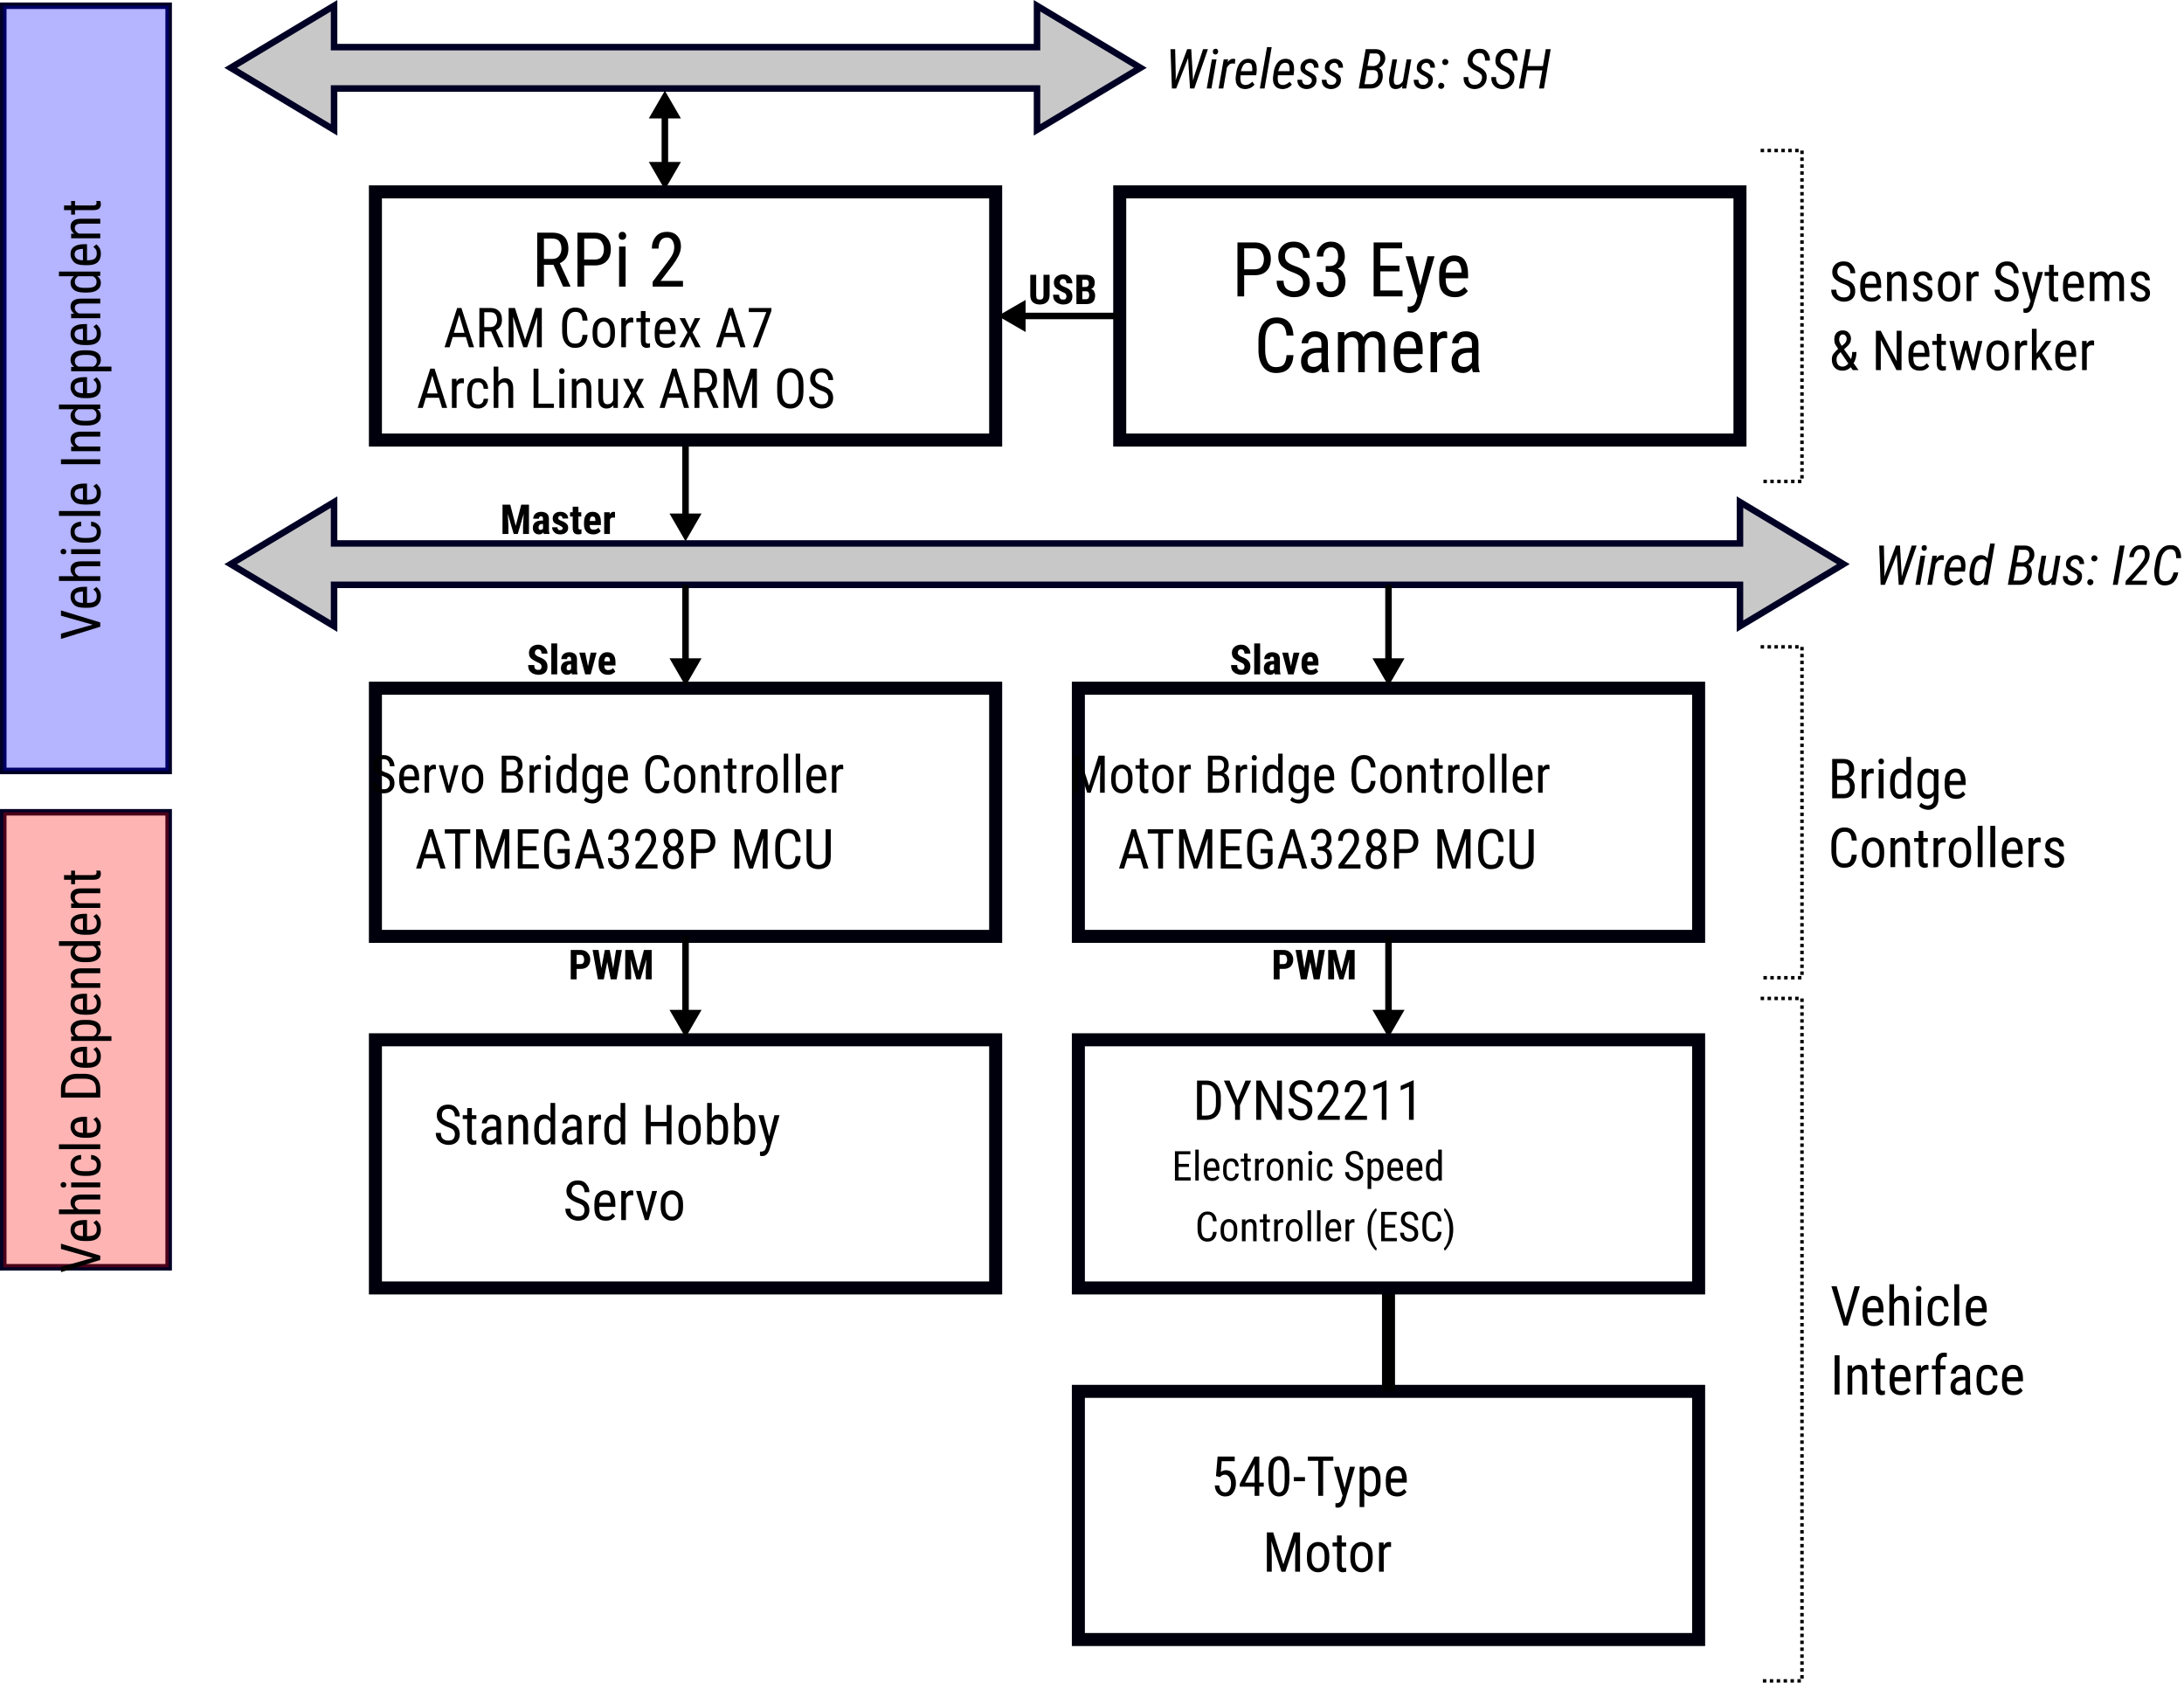
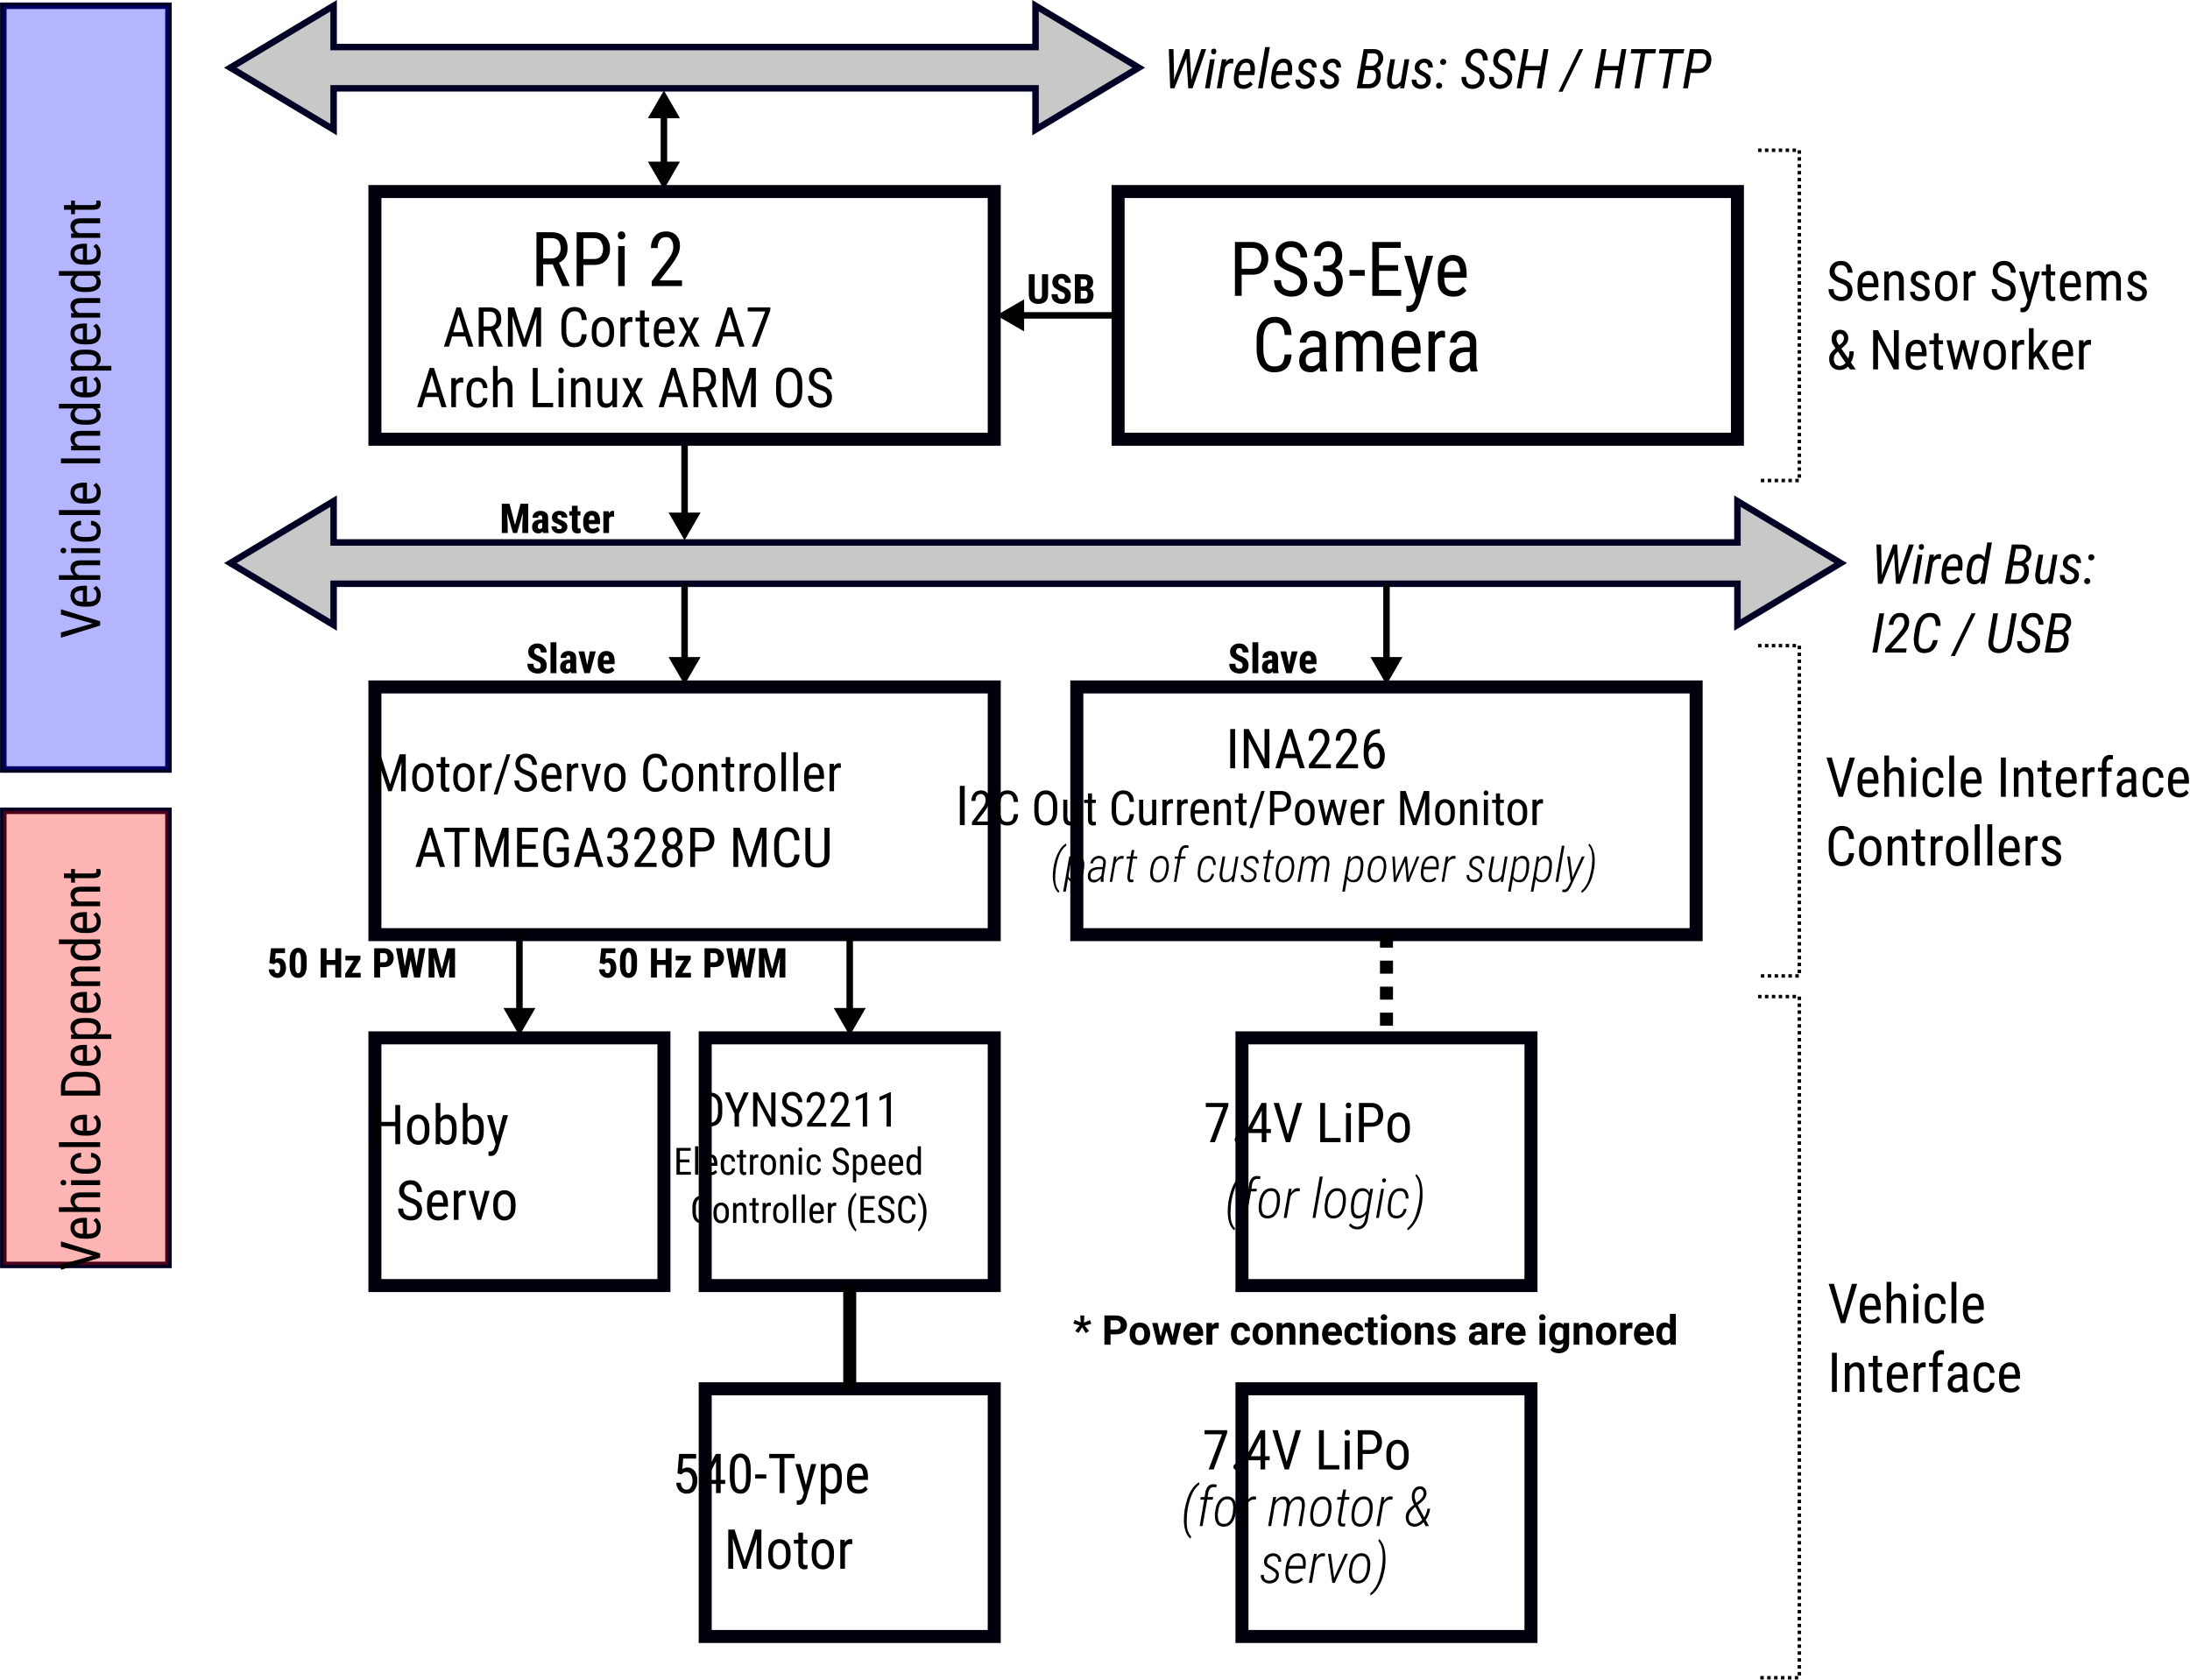
- <svg xmlns="http://www.w3.org/2000/svg" width="6.602in" height="5.085in" viewBox="0 0 167.693 129.162" version="1.1" id="svg7115">
+ <svg xmlns="http://www.w3.org/2000/svg" width="6.63in" height="5.085in" viewBox="0 0 168.397 129.162" version="1.1" id="svg7115">
  <defs id="defs7109">
    <marker style="overflow:visible" id="marker5618-2" refX="0" refY="0" orient="auto">
      <path transform="scale(0.4)" style="fill:#000000;fill-opacity:1;fill-rule:evenodd;stroke:#000000;stroke-width:1pt;stroke-opacity:1" d="M 5.77,0 -2.88,5 V -5 Z" id="path5616-4" />
    </marker>
    <marker style="overflow:visible" id="marker5618-6" refX="0" refY="0" orient="auto">
      <path transform="scale(0.4)" style="fill:#000000;fill-opacity:1;fill-rule:evenodd;stroke:#000000;stroke-width:1pt;stroke-opacity:1" d="M 5.77,0 -2.88,5 V -5 Z" id="path5616-9" />
    </marker>
    <marker style="overflow:visible" id="marker5618-6-9" refX="0" refY="0" orient="auto">
      <path transform="scale(0.4)" style="fill:#000000;fill-opacity:1;fill-rule:evenodd;stroke:#000000;stroke-width:1pt;stroke-opacity:1" d="M 5.77,0 -2.88,5 V -5 Z" id="path5616-9-1" />
    </marker>
    <marker style="overflow:visible" id="marker5618-2-4" refX="0" refY="0" orient="auto">
      <path transform="scale(0.4)" style="fill:#000000;fill-opacity:1;fill-rule:evenodd;stroke:#000000;stroke-width:1pt;stroke-opacity:1" d="M 5.77,0 -2.88,5 V -5 Z" id="path5616-4-9" />
    </marker>
    <marker orient="auto" refY="0" refX="0" id="TriangleInM-0-1" style="overflow:visible">
      <path id="path1089-6-2" d="M 5.77,0 -2.88,5 V -5 Z" style="fill:#000000;fill-opacity:1;fill-rule:evenodd;stroke:#000000;stroke-width:1pt;stroke-opacity:1" transform="scale(-0.4)" />
    </marker>
    <marker orient="auto" refY="0" refX="0" id="TriangleOutM-1-93" style="overflow:visible">
      <path id="path1098-5-9" d="M 5.77,0 -2.88,5 V -5 Z" style="fill:#000000;fill-opacity:1;fill-rule:evenodd;stroke:#000000;stroke-width:1pt;stroke-opacity:1" transform="scale(0.4)" />
    </marker>
    <marker orient="auto" refY="0" refX="0" id="TriangleInM-0-5" style="overflow:visible">
      <path id="path1089-6-63" d="M 5.77,0 -2.88,5 V -5 Z" style="fill:#000000;fill-opacity:1;fill-rule:evenodd;stroke:#000000;stroke-width:1pt;stroke-opacity:1" transform="scale(-0.4)" />
    </marker>
    <marker orient="auto" refY="0" refX="0" id="TriangleOutM-1-9" style="overflow:visible">
      <path id="path1098-5-4" d="M 5.77,0 -2.88,5 V -5 Z" style="fill:#000000;fill-opacity:1;fill-rule:evenodd;stroke:#000000;stroke-width:1pt;stroke-opacity:1" transform="scale(0.4)" />
    </marker>
    <marker orient="auto" refY="0" refX="0" id="TriangleInM-0-7" style="overflow:visible">
      <path id="path1089-6-6" d="M 5.77,0 -2.88,5 V -5 Z" style="fill:#000000;fill-opacity:1;fill-rule:evenodd;stroke:#000000;stroke-width:1pt;stroke-opacity:1" transform="scale(-0.4)" />
    </marker>
    <marker orient="auto" refY="0" refX="0" id="TriangleOutM-1-7" style="overflow:visible">
      <path id="path1098-5-3" d="M 5.77,0 -2.88,5 V -5 Z" style="fill:#000000;fill-opacity:1;fill-rule:evenodd;stroke:#000000;stroke-width:1pt;stroke-opacity:1" transform="scale(0.4)" />
    </marker>
    <marker orient="auto" refY="0" refX="0" id="TriangleInM-0" style="overflow:visible">
      <path id="path1089-6" d="M 5.77,0 -2.88,5 V -5 Z" style="fill:#000000;fill-opacity:1;fill-rule:evenodd;stroke:#000000;stroke-width:1pt;stroke-opacity:1" transform="scale(-0.4)" />
    </marker>
    <marker orient="auto" refY="0" refX="0" id="TriangleOutM-1" style="overflow:visible">
      <path id="path1098-5" d="M 5.77,0 -2.88,5 V -5 Z" style="fill:#000000;fill-opacity:1;fill-rule:evenodd;stroke:#000000;stroke-width:1pt;stroke-opacity:1" transform="scale(0.4)" />
    </marker>
    <marker orient="auto" refY="0" refX="0" id="TriangleInM-0-5-2" style="overflow:visible">
      <path id="path1089-6-63-2" d="M 5.77,0 -2.88,5 V -5 Z" style="fill:#000000;fill-opacity:1;fill-rule:evenodd;stroke:#000000;stroke-width:1pt;stroke-opacity:1" transform="scale(-0.4)" />
    </marker>
    <marker orient="auto" refY="0" refX="0" id="TriangleOutM-1-9-8" style="overflow:visible">
      <path id="path1098-5-4-9" d="M 5.77,0 -2.88,5 V -5 Z" style="fill:#000000;fill-opacity:1;fill-rule:evenodd;stroke:#000000;stroke-width:1pt;stroke-opacity:1" transform="scale(0.4)" />
    </marker>
    <marker orient="auto" refY="0" refX="0" id="TriangleInM-0-1-3" style="overflow:visible">
      <path id="path1089-6-2-6" d="M 5.77,0 -2.88,5 V -5 Z" style="fill:#000000;fill-opacity:1;fill-rule:evenodd;stroke:#000000;stroke-width:1pt;stroke-opacity:1" transform="scale(-0.4)" />
    </marker>
    <marker orient="auto" refY="0" refX="0" id="TriangleOutM-1-93-1" style="overflow:visible">
      <path id="path1098-5-9-2" d="M 5.77,0 -2.88,5 V -5 Z" style="fill:#000000;fill-opacity:1;fill-rule:evenodd;stroke:#000000;stroke-width:1pt;stroke-opacity:1" transform="scale(0.4)" />
    </marker>
    <marker orient="auto" refY="0" refX="0" id="TriangleInM-0-1-31" style="overflow:visible">
      <path id="path1089-6-2-9" d="M 5.77,0 -2.88,5 V -5 Z" style="fill:#000000;fill-opacity:1;fill-rule:evenodd;stroke:#000000;stroke-width:1pt;stroke-opacity:1" transform="scale(-0.4)" />
    </marker>
    <marker orient="auto" refY="0" refX="0" id="TriangleOutM-1-93-4" style="overflow:visible">
      <path id="path1098-5-9-7" d="M 5.77,0 -2.88,5 V -5 Z" style="fill:#000000;fill-opacity:1;fill-rule:evenodd;stroke:#000000;stroke-width:1pt;stroke-opacity:1" transform="scale(0.4)" />
    </marker>
    <marker orient="auto" refY="0" refX="0" id="TriangleInM-0-1-31-4" style="overflow:visible">
      <path id="path1089-6-2-9-5" d="M 5.77,0 -2.88,5 V -5 Z" style="fill:#000000;fill-opacity:1;fill-rule:evenodd;stroke:#000000;stroke-width:1pt;stroke-opacity:1" transform="scale(-0.4)" />
    </marker>
    <marker orient="auto" refY="0" refX="0" id="TriangleOutM-1-93-4-0" style="overflow:visible">
      <path id="path1098-5-9-7-3" d="M 5.77,0 -2.88,5 V -5 Z" style="fill:#000000;fill-opacity:1;fill-rule:evenodd;stroke:#000000;stroke-width:1pt;stroke-opacity:1" transform="scale(0.4)" />
    </marker>
    <marker orient="auto" refY="0" refX="0" id="TriangleInM-0-1-31-6" style="overflow:visible">
      <path id="path1089-6-2-9-1" d="M 5.77,0 -2.88,5 V -5 Z" style="fill:#000000;fill-opacity:1;fill-rule:evenodd;stroke:#000000;stroke-width:1pt;stroke-opacity:1" transform="scale(-0.4)" />
    </marker>
    <marker orient="auto" refY="0" refX="0" id="TriangleOutM-1-93-4-5" style="overflow:visible">
      <path id="path1098-5-9-7-5" d="M 5.77,0 -2.88,5 V -5 Z" style="fill:#000000;fill-opacity:1;fill-rule:evenodd;stroke:#000000;stroke-width:1pt;stroke-opacity:1" transform="scale(0.4)" />
    </marker>
    <marker orient="auto" refY="0" refX="0" id="TriangleInM-0-74" style="overflow:visible">
      <path id="path1089-6-5" d="M 5.77,0 -2.88,5 V -5 Z" style="fill:#000000;fill-opacity:1;fill-rule:evenodd;stroke:#000000;stroke-width:1pt;stroke-opacity:1" transform="scale(-0.4)" />
    </marker>
    <marker orient="auto" refY="0" refX="0" id="TriangleInM-0-54" style="overflow:visible">
      <path id="path1089-6-7" d="M 5.77,0 -2.88,5 V -5 Z" style="fill:#000000;fill-opacity:1;fill-rule:evenodd;stroke:#000000;stroke-width:1pt;stroke-opacity:1" transform="scale(-0.4)" />
    </marker>
    <marker orient="auto" refY="0" refX="0" id="TriangleInM-0-1-31-6-4" style="overflow:visible">
      <path id="path1089-6-2-9-1-3" d="M 5.77,0 -2.88,5 V -5 Z" style="fill:#000000;fill-opacity:1;fill-rule:evenodd;stroke:#000000;stroke-width:1pt;stroke-opacity:1" transform="scale(-0.4)" />
    </marker>
  </defs>
  <g id="layer1" transform="translate(-21.975,606.7291)">
    <path style="fill:#c8c8c8;fill-opacity:1;stroke:#000025;stroke-width:0.5;stroke-linecap:butt;stroke-linejoin:miter;stroke-miterlimit:4;stroke-dasharray:none;stroke-opacity:1" d="m 47.625,-565.013 h 107.95 v -3.175 l 7.938,4.763 -7.938,4.763 v -3.175 H 101.6 47.625 v 3.175 l -7.938,-4.763 7.938,-4.763 z" id="path928" />
    <text xml:space="preserve" style="font-style:italic;font-variant:normal;font-weight:normal;font-stretch:normal;font-size:4.233px;line-height:1.25;font-family:'Roboto Condensed';-inkscape-font-specification:'Roboto Condensed,  Italic';letter-spacing:0px;word-spacing:0px;fill:#000000;fill-opacity:1;stroke:none;stroke-width:0.265" x="165.843" y="-561.838" id="text932">
-       <tspan x="165.843" y="-561.838" style="font-style:italic;font-variant:normal;font-weight:normal;font-stretch:normal;font-family:'Roboto Condensed';-inkscape-font-specification:'Roboto Condensed,  Italic';stroke-width:0.265" id="tspan934">Wired Bus: I2C</tspan>
+       <tspan x="165.843" y="-561.838" style="font-style:italic;font-variant:normal;font-weight:normal;font-stretch:normal;font-family:'Roboto Condensed';-inkscape-font-specification:'Roboto Condensed,  Italic';stroke-width:0.265" id="tspan934">Wired Bus: </tspan>
+       <tspan x="165.843" y="-556.546" style="font-style:italic;font-variant:normal;font-weight:normal;font-stretch:normal;font-family:'Roboto Condensed';-inkscape-font-specification:'Roboto Condensed,  Italic';stroke-width:0.265" id="tspan15648">I2C / USB</tspan>
    </text>
    <path style="fill:#c8c8c8;fill-opacity:1;stroke:#000025;stroke-width:0.5;stroke-linecap:butt;stroke-linejoin:miter;stroke-miterlimit:4;stroke-dasharray:none;stroke-opacity:1" d="M 47.625,-603.112 H 101.6 v -3.175 l 7.938,4.763 -7.938,4.763 v -3.175 H 47.625 v 3.175 l -7.938,-4.763 7.938,-4.763 z" id="path928-1" />
    <path style="fill:none;stroke:#000000;stroke-width:0.5;stroke-linecap:butt;stroke-linejoin:miter;stroke-miterlimit:4;stroke-dasharray:none;stroke-opacity:1;marker-start:url(#TriangleInM-0)" d="m 74.612,-566.6 v -6.35" id="path951-9" />
    <path style="fill:none;stroke:#000000;stroke-width:0.5;stroke-linecap:butt;stroke-linejoin:miter;stroke-miterlimit:4;stroke-dasharray:none;stroke-opacity:1;marker-start:url(#TriangleInM-0-7);marker-end:url(#TriangleOutM-1-7)" d="m 73.025,-593.587 v -4.762" id="path951-9-6" />
    <text xml:space="preserve" style="font-style:italic;font-variant:normal;font-weight:normal;font-stretch:normal;font-size:4.233px;line-height:1.25;font-family:'Roboto Condensed';-inkscape-font-specification:'Roboto Condensed,  Italic';letter-spacing:0px;word-spacing:0px;fill:#000000;fill-opacity:1;stroke:none;stroke-width:0.265" x="111.424" y="-599.938" id="text932-8">
-       <tspan x="111.424" y="-599.938" style="font-style:italic;font-variant:normal;font-weight:normal;font-stretch:normal;font-family:'Roboto Condensed';-inkscape-font-specification:'Roboto Condensed,  Italic';stroke-width:0.265" id="tspan934-5">Wireless Bus: SSH</tspan>
+       <tspan x="111.424" y="-599.938" style="font-style:italic;font-variant:normal;font-weight:normal;font-stretch:normal;font-family:'Roboto Condensed';-inkscape-font-specification:'Roboto Condensed,  Italic';stroke-width:0.265" id="tspan934-5">Wireless Bus: SSH / HTTP</tspan>
    </text>
    <rect style="opacity:1;fill:#0000ff;fill-opacity:0.294;stroke:#000025;stroke-width:0.5;stroke-linecap:butt;stroke-linejoin:miter;stroke-miterlimit:4;stroke-dasharray:none;stroke-dashoffset:0;stroke-opacity:1;paint-order:stroke fill markers" id="rect1367" width="12.7" height="58.737" x="22.225" y="-606.288" />
    <rect style="opacity:1;fill:#ff0000;fill-opacity:0.294;stroke:#000025;stroke-width:0.5;stroke-linecap:butt;stroke-linejoin:miter;stroke-miterlimit:4;stroke-dasharray:none;stroke-dashoffset:0;stroke-opacity:1;paint-order:stroke fill markers" id="rect1367-0" width="12.7" height="34.925" x="22.225" y="-544.375" />
    <text xml:space="preserve" style="font-style:normal;font-variant:normal;font-weight:normal;font-stretch:normal;font-size:4.233px;line-height:1.25;font-family:'Roboto Condensed';-inkscape-font-specification:'Roboto Condensed, ';text-align:center;letter-spacing:0px;word-spacing:0px;text-anchor:middle;fill:#000000;fill-opacity:1;stroke:none;stroke-width:0.265" x="576.955" y="29.675" id="text1388" transform="rotate(-90)">
      <tspan x="576.955" y="29.675" style="font-style:normal;font-variant:normal;font-weight:normal;font-stretch:normal;font-family:'Roboto Condensed';-inkscape-font-specification:'Roboto Condensed, ';text-align:center;text-anchor:middle;stroke-width:0.265" id="tspan1390">Vehicle Independent</tspan>
    </text>
    <text xml:space="preserve" style="font-style:normal;font-variant:normal;font-weight:normal;font-stretch:normal;font-size:4.233px;line-height:1.25;font-family:'Roboto Condensed';-inkscape-font-specification:'Roboto Condensed, ';text-align:center;letter-spacing:0px;word-spacing:0px;text-anchor:middle;fill:#000000;fill-opacity:1;stroke:none;stroke-width:0.265" x="526.949" y="29.675" id="text1388-9" transform="rotate(-90)">
      <tspan x="526.949" y="29.675" style="font-style:normal;font-variant:normal;font-weight:normal;font-stretch:normal;font-size:4.233px;font-family:'Roboto Condensed';-inkscape-font-specification:'Roboto Condensed, ';text-align:center;text-anchor:middle;stroke-width:0.265" id="tspan1390-6">Vehicle Dependent</tspan>
    </text>
    <g transform="translate(41.275,-57.14998)" id="g839-6-4-3">
      <rect y="-534.85" x="9.525" height="19.05" width="47.625" id="rect1415-6-8-6" style="opacity:1;fill:none;fill-opacity:1;stroke:#00000c;stroke-width:1;stroke-linecap:butt;stroke-linejoin:miter;stroke-miterlimit:4;stroke-dasharray:none;stroke-dashoffset:0;stroke-opacity:1;paint-order:stroke fill markers" />
      <text id="text1434-4-7-7" y="-527.575" x="33.439" style="font-style:normal;font-variant:normal;font-weight:normal;font-stretch:normal;font-size:5.821px;line-height:0.8;font-family:'Roboto Condensed';-inkscape-font-specification:'Roboto Condensed, ';text-align:center;letter-spacing:0px;word-spacing:0px;text-anchor:middle;fill:#000000;fill-opacity:1;stroke:none;stroke-width:0.265" xml:space="preserve">
        <tspan style="font-style:normal;font-variant:normal;font-weight:normal;font-stretch:normal;font-size:5.821px;line-height:0.8;font-family:'Roboto Condensed';-inkscape-font-specification:'Roboto Condensed, ';text-align:center;text-anchor:middle;stroke-width:0.265" y="-527.575" x="33.439" id="tspan1432-9-1-5">RPi 2</tspan>
        <tspan style="font-style:normal;font-variant:normal;font-weight:normal;font-stretch:normal;font-size:4.233px;line-height:0.8;font-family:'Roboto Condensed';-inkscape-font-specification:'Roboto Condensed, ';text-align:center;text-anchor:middle;stroke-width:0.265" y="-522.919" x="33.439" id="tspan2744">ARM Cortex A7</tspan>
        <tspan id="tspan1436-5-7-3" style="font-style:normal;font-variant:normal;font-weight:normal;font-stretch:normal;font-size:4.233px;line-height:0.8;font-family:'Roboto Condensed';-inkscape-font-specification:'Roboto Condensed, ';text-align:center;text-anchor:middle;stroke-width:0.265" y="-518.262" x="33.439">Arch Linux ARM OS</tspan>
      </text>
    </g>
    <g transform="translate(88.9,-57.14997)" id="g839-6-4-2-5">
      <rect y="-534.85" x="19.05" height="19.05" width="47.625" id="rect1415-6-8-7-6" style="opacity:1;fill:none;fill-opacity:1;stroke:#00000c;stroke-width:1;stroke-linecap:butt;stroke-linejoin:miter;stroke-miterlimit:4;stroke-dasharray:none;stroke-dashoffset:0;stroke-opacity:1;paint-order:stroke fill markers" />
      <text id="text1434-4-7-2-2" y="-526.827" x="42.845" style="font-style:normal;font-variant:normal;font-weight:normal;font-stretch:normal;font-size:5.821px;line-height:1;font-family:'Roboto Condensed';-inkscape-font-specification:'Roboto Condensed, ';text-align:center;letter-spacing:0px;word-spacing:0px;text-anchor:middle;fill:#000000;fill-opacity:1;stroke:none;stroke-width:0.265" xml:space="preserve">
-         <tspan id="tspan1436-5-7-6-2" style="font-style:normal;font-variant:normal;font-weight:normal;font-stretch:normal;font-size:5.821px;line-height:1;font-family:'Roboto Condensed';-inkscape-font-specification:'Roboto Condensed, ';text-align:center;text-anchor:middle;stroke-width:0.265" y="-526.827" x="43.512">PS3 Eye </tspan>
+         <tspan id="tspan1436-5-7-6-2" style="font-style:normal;font-variant:normal;font-weight:normal;font-stretch:normal;font-size:5.821px;line-height:1;font-family:'Roboto Condensed';-inkscape-font-specification:'Roboto Condensed, ';text-align:center;text-anchor:middle;stroke-width:0.265" y="-526.827" x="43.512">PS3-Eye </tspan>
        <tspan style="font-style:normal;font-variant:normal;font-weight:normal;font-stretch:normal;font-size:5.821px;line-height:1;font-family:'Roboto Condensed';-inkscape-font-specification:'Roboto Condensed, ';text-align:center;text-anchor:middle;stroke-width:0.265" y="-521.006" x="42.845" id="tspan2785">Camera</tspan>
      </text>
    </g>
-     <g transform="translate(31.75001,-19.04998)" id="g839-6-4-2-5-7">
-       <rect y="-534.85" x="19.05" height="19.05" width="47.625" id="rect1415-6-8-7-6-0" style="opacity:1;fill:none;fill-opacity:1;stroke:#00000c;stroke-width:1;stroke-linecap:butt;stroke-linejoin:miter;stroke-miterlimit:4;stroke-dasharray:none;stroke-dashoffset:0;stroke-opacity:1;paint-order:stroke fill markers" />
-       <text id="text1434-4-7-2-2-9" y="-526.827" x="42.845" style="font-style:normal;font-variant:normal;font-weight:normal;font-stretch:normal;font-size:5.821px;line-height:1;font-family:'Roboto Condensed';-inkscape-font-specification:'Roboto Condensed, ';text-align:center;letter-spacing:0px;word-spacing:0px;text-anchor:middle;fill:#000000;fill-opacity:1;stroke:none;stroke-width:0.265" xml:space="preserve">
-         <tspan style="font-style:normal;font-variant:normal;font-weight:normal;font-stretch:normal;font-size:4.006px;line-height:1;font-family:'Roboto Condensed';-inkscape-font-specification:'Roboto Condensed, ';text-align:center;text-anchor:middle;stroke-width:0.265" y="-526.827" x="42.845" id="tspan2816">Servo Bridge Controller</tspan>
-         <tspan style="font-style:normal;font-variant:normal;font-weight:normal;font-stretch:normal;font-size:4.233px;line-height:1;font-family:'Roboto Condensed';-inkscape-font-specification:'Roboto Condensed, ';text-align:center;text-anchor:middle;stroke-width:0.265" y="-521.006" x="42.845" id="tspan18196">ATMEGA328P MCU</tspan>
-       </text>
-     </g>
-     <g transform="translate(85.725,-19.04998)" id="g839-6-4-2-5-7-0">
+     <g transform="translate(31.75001,-19.04998)" id="g839-6-4-2-5-7-0">
      <rect y="-534.85" x="19.05" height="19.05" width="47.625" id="rect1415-6-8-7-6-0-6" style="opacity:1;fill:none;fill-opacity:1;stroke:#00000c;stroke-width:1;stroke-linecap:butt;stroke-linejoin:miter;stroke-miterlimit:4;stroke-dasharray:none;stroke-dashoffset:0;stroke-opacity:1;paint-order:stroke fill markers" />
      <text id="text1434-4-7-2-2-9-2" y="-526.827" x="42.845" style="font-style:normal;font-variant:normal;font-weight:normal;font-stretch:normal;font-size:5.821px;line-height:1;font-family:'Roboto Condensed';-inkscape-font-specification:'Roboto Condensed, ';text-align:center;letter-spacing:0px;word-spacing:0px;text-anchor:middle;fill:#000000;fill-opacity:1;stroke:none;stroke-width:0.265" xml:space="preserve">
-         <tspan style="font-style:normal;font-variant:normal;font-weight:normal;font-stretch:normal;font-size:4.006px;line-height:1;font-family:'Roboto Condensed';-inkscape-font-specification:'Roboto Condensed, ';text-align:center;text-anchor:middle;stroke-width:0.265" y="-526.827" x="42.845" id="tspan2816-1">Motor Bridge Controller</tspan>
+         <tspan style="font-style:normal;font-variant:normal;font-weight:normal;font-stretch:normal;font-size:4.006px;line-height:1;font-family:'Roboto Condensed';-inkscape-font-specification:'Roboto Condensed, ';text-align:center;text-anchor:middle;stroke-width:0.265" y="-526.827" x="42.845" id="tspan2816-1">Motor/Servo Controller</tspan>
        <tspan style="font-style:normal;font-variant:normal;font-weight:normal;font-stretch:normal;font-size:4.233px;line-height:1;font-family:'Roboto Condensed';-inkscape-font-specification:'Roboto Condensed, ';text-align:center;text-anchor:middle;stroke-width:0.265" y="-521.006" x="42.845" id="tspan18200">ATMEGA328P MCU</tspan>
      </text>
    </g>
    <g transform="translate(31.75001,7.937517)" id="g839-6-4-2-5-7-8">
-       <rect y="-534.85" x="19.05" height="19.05" width="47.625" id="rect1415-6-8-7-6-0-7" style="opacity:1;fill:none;fill-opacity:1;stroke:#00000c;stroke-width:1;stroke-linecap:butt;stroke-linejoin:miter;stroke-miterlimit:4;stroke-dasharray:none;stroke-dashoffset:0;stroke-opacity:1;paint-order:stroke fill markers" />
-       <text id="text1434-4-7-2-2-9-9" y="-526.827" x="42.845" style="font-style:normal;font-variant:normal;font-weight:normal;font-stretch:normal;font-size:5.821px;line-height:1;font-family:'Roboto Condensed';-inkscape-font-specification:'Roboto Condensed, ';text-align:center;letter-spacing:0px;word-spacing:0px;text-anchor:middle;fill:#000000;fill-opacity:1;stroke:none;stroke-width:0.265" xml:space="preserve">
-         <tspan style="font-style:normal;font-variant:normal;font-weight:normal;font-stretch:normal;font-size:4.233px;line-height:1;font-family:'Roboto Condensed';-inkscape-font-specification:'Roboto Condensed, ';text-align:center;text-anchor:middle;stroke-width:0.265" y="-526.827" x="42.845" id="tspan2816-0">Standard Hobby</tspan>
-         <tspan style="font-style:normal;font-variant:normal;font-weight:normal;font-stretch:normal;font-size:4.233px;line-height:1;font-family:'Roboto Condensed';-inkscape-font-specification:'Roboto Condensed, ';text-align:center;text-anchor:middle;stroke-width:0.265" y="-521.006" x="42.845" id="tspan2874">Servo</tspan>
-       </text>
-     </g>
-     <g transform="translate(85.725,34.92502)" id="g839-6-4-2-5-7-8-2">
-       <rect y="-534.85" x="19.05" height="19.05" width="47.625" id="rect1415-6-8-7-6-0-7-3" style="opacity:1;fill:none;fill-opacity:1;stroke:#00000c;stroke-width:1;stroke-linecap:butt;stroke-linejoin:miter;stroke-miterlimit:4;stroke-dasharray:none;stroke-dashoffset:0;stroke-opacity:1;paint-order:stroke fill markers" />
+       <rect y="-534.85" x="19.05" height="19.05" width="22.225" id="rect1415-6-8-7-6-0-7" style="opacity:1;fill:none;fill-opacity:1;stroke:#00000c;stroke-width:1;stroke-linecap:butt;stroke-linejoin:miter;stroke-miterlimit:4;stroke-dasharray:none;stroke-dashoffset:0;stroke-opacity:1;paint-order:stroke fill markers" />
+       <text id="text1434-4-7-2-2-9-9" y="-526.669" x="30.042" style="font-style:normal;font-variant:normal;font-weight:normal;font-stretch:normal;font-size:5.821px;line-height:1;font-family:'Roboto Condensed';-inkscape-font-specification:'Roboto Condensed, ';text-align:center;letter-spacing:0px;word-spacing:0px;text-anchor:middle;fill:#000000;fill-opacity:1;stroke:none;stroke-width:0.265" xml:space="preserve">
+         <tspan style="font-style:normal;font-variant:normal;font-weight:normal;font-stretch:normal;font-size:4.233px;line-height:1;font-family:'Roboto Condensed';-inkscape-font-specification:'Roboto Condensed, ';text-align:center;text-anchor:middle;stroke-width:0.265" y="-526.669" x="30.042" id="tspan2816-0">Hobby</tspan>
+         <tspan style="font-style:normal;font-variant:normal;font-weight:normal;font-stretch:normal;font-size:4.233px;line-height:1;font-family:'Roboto Condensed';-inkscape-font-specification:'Roboto Condensed, ';text-align:center;text-anchor:middle;stroke-width:0.265" y="-520.848" x="30.042" id="tspan2874">Servo</tspan>
+       </text>
+     </g>
+     <g transform="translate(44.45,34.92509)" id="g839-6-4-2-5-7-8-2">
+       <rect y="-534.85" x="31.75" height="19.05" width="22.225" id="rect1415-6-8-7-6-0-7-3" style="opacity:1;fill:none;fill-opacity:1;stroke:#00000c;stroke-width:1;stroke-linecap:butt;stroke-linejoin:miter;stroke-miterlimit:4;stroke-dasharray:none;stroke-dashoffset:0;stroke-opacity:1;paint-order:stroke fill markers" />
      <text id="text1434-4-7-2-2-9-9-7" y="-526.827" x="42.845" style="font-style:normal;font-variant:normal;font-weight:normal;font-stretch:normal;font-size:5.821px;line-height:1;font-family:'Roboto Condensed';-inkscape-font-specification:'Roboto Condensed, ';text-align:center;letter-spacing:0px;word-spacing:0px;text-anchor:middle;fill:#000000;fill-opacity:1;stroke:none;stroke-width:0.265" xml:space="preserve">
        <tspan style="font-style:normal;font-variant:normal;font-weight:normal;font-stretch:normal;font-size:4.233px;line-height:1;font-family:'Roboto Condensed';-inkscape-font-specification:'Roboto Condensed, ';text-align:center;text-anchor:middle;stroke-width:0.265" y="-526.827" x="42.845" id="tspan2874-9">540-Type</tspan>
        <tspan style="font-style:normal;font-variant:normal;font-weight:normal;font-stretch:normal;font-size:4.233px;line-height:1;font-family:'Roboto Condensed';-inkscape-font-specification:'Roboto Condensed, ';text-align:center;text-anchor:middle;stroke-width:0.265" y="-521.006" x="42.845" id="tspan2905">Motor</tspan>
      </text>
    </g>
    <path style="fill:none;stroke:#000000;stroke-width:0.5;stroke-linecap:butt;stroke-linejoin:miter;stroke-miterlimit:4;stroke-dasharray:none;stroke-opacity:1;marker-end:url(#TriangleOutM-1-9-8)" d="m 107.95,-582.475 h -7.937" id="path951-9-8-7" />
-     <path style="fill:none;stroke:#000000;stroke-width:0.5;stroke-linecap:butt;stroke-linejoin:miter;stroke-miterlimit:4;stroke-dasharray:none;stroke-opacity:1;marker-start:url(#TriangleInM-0-1-31-6)" d="m 128.588,-528.5 v -6.35" id="path951-9-0-8-4" />
-     <path style="fill:none;stroke:#000000;stroke-width:1;stroke-linecap:butt;stroke-linejoin:miter;stroke-miterlimit:4;stroke-dasharray:none;stroke-opacity:1" d="m 128.588,-507.863 v 7.938" id="path926-7" />
-     <g transform="translate(85.725,7.937529)" id="g839-6-4-2-5-7-8-2-6">
-       <rect y="-534.85" x="19.05" height="19.05" width="47.625" id="rect1415-6-8-7-6-0-7-3-5" style="opacity:1;fill:none;fill-opacity:1;stroke:#00000c;stroke-width:1;stroke-linecap:butt;stroke-linejoin:miter;stroke-miterlimit:4;stroke-dasharray:none;stroke-dashoffset:0;stroke-opacity:1;paint-order:stroke fill markers" />
-       <text id="text1434-4-7-2-2-9-9-7-6" y="-528.7" x="42.707" style="font-style:normal;font-variant:normal;font-weight:normal;font-stretch:normal;font-size:5.821px;line-height:0.8;font-family:'Roboto Condensed';-inkscape-font-specification:'Roboto Condensed, ';text-align:center;letter-spacing:0px;word-spacing:0px;text-anchor:middle;fill:#000000;fill-opacity:1;stroke:none;stroke-width:0.265" xml:space="preserve">
-         <tspan style="font-style:normal;font-variant:normal;font-weight:normal;font-stretch:normal;font-size:4.233px;line-height:0.8;font-family:'Roboto Condensed';-inkscape-font-specification:'Roboto Condensed, ';text-align:center;text-anchor:middle;stroke-width:0.265" y="-528.7" x="42.707" id="tspan2905-3">DYNS2211</tspan>
-         <tspan style="font-style:normal;font-variant:normal;font-weight:normal;font-stretch:normal;font-size:3.175px;line-height:0.8;font-family:'Roboto Condensed';-inkscape-font-specification:'Roboto Condensed, ';text-align:center;text-anchor:middle;stroke-width:0.265" y="-524.043" x="43.07" id="tspan5118">Electronic Speed </tspan>
-         <tspan style="font-style:normal;font-variant:normal;font-weight:normal;font-stretch:normal;font-size:3.175px;line-height:0.8;font-family:'Roboto Condensed';-inkscape-font-specification:'Roboto Condensed, ';text-align:center;text-anchor:middle;stroke-width:0.265" y="-519.387" x="42.707" id="tspan5120">Controller (ESC)</tspan>
-       </text>
-     </g>
+     <path style="fill:none;stroke:#000000;stroke-width:0.5;stroke-linecap:butt;stroke-linejoin:miter;stroke-miterlimit:4;stroke-dasharray:none;stroke-opacity:1;marker-start:url(#TriangleInM-0-1-31-6)" d="m 87.312,-528.5 v -6.35" id="path951-9-0-8-4" />
    <text xml:space="preserve" style="font-style:normal;font-variant:normal;font-weight:bold;font-stretch:normal;font-size:3.175px;line-height:1.25;font-family:'Roboto Condensed';-inkscape-font-specification:'Roboto Condensed,  Bold';text-align:end;letter-spacing:0px;word-spacing:0px;text-anchor:end;fill:#000000;fill-opacity:1;stroke:none;stroke-width:0.265" x="72.919" y="-565.74" id="text5143">
      <tspan id="tspan5141" x="72.919" y="-565.74" style="font-style:normal;font-variant:normal;font-weight:bold;font-stretch:normal;font-size:3.175px;font-family:'Roboto Condensed';-inkscape-font-specification:'Roboto Condensed,  Bold';text-align:end;text-anchor:end;stroke-width:0.265">Master</tspan>
    </text>
    <path style="fill:none;stroke:#000000;stroke-width:0.5;stroke-linecap:butt;stroke-linejoin:miter;stroke-miterlimit:4;stroke-dasharray:none;stroke-opacity:1;marker-start:url(#TriangleInM-0-74)" d="m 74.612,-555.488 v -6.35" id="path951-9-2" />
    <path style="fill:none;stroke:#000000;stroke-width:0.5;stroke-linecap:butt;stroke-linejoin:miter;stroke-miterlimit:4;stroke-dasharray:none;stroke-opacity:1;marker-start:url(#TriangleInM-0-54)" d="m 128.588,-555.488 v -6.35" id="path951-9-4" />
    <text xml:space="preserve" style="font-style:normal;font-variant:normal;font-weight:bold;font-stretch:normal;font-size:3.175px;line-height:1.25;font-family:'Roboto Condensed';-inkscape-font-specification:'Roboto Condensed,  Bold';text-align:end;letter-spacing:0px;word-spacing:0px;text-anchor:end;fill:#000000;fill-opacity:1;stroke:none;stroke-width:0.265" x="72.989" y="-554.96" id="text5143-4">
      <tspan id="tspan5141-3" x="72.989" y="-554.96" style="font-style:normal;font-variant:normal;font-weight:bold;font-stretch:normal;font-size:3.175px;font-family:'Roboto Condensed';-inkscape-font-specification:'Roboto Condensed,  Bold';text-align:end;text-anchor:end;stroke-width:0.265">Slave</tspan>
    </text>
    <text xml:space="preserve" style="font-style:normal;font-variant:normal;font-weight:bold;font-stretch:normal;font-size:3.175px;line-height:1.25;font-family:'Roboto Condensed';-inkscape-font-specification:'Roboto Condensed,  Bold';text-align:end;letter-spacing:0px;word-spacing:0px;text-anchor:end;fill:#000000;fill-opacity:1;stroke:none;stroke-width:0.265" x="126.964" y="-554.96" id="text5143-4-8">
      <tspan id="tspan5141-3-6" x="126.964" y="-554.96" style="font-style:normal;font-variant:normal;font-weight:bold;font-stretch:normal;font-size:3.175px;font-family:'Roboto Condensed';-inkscape-font-specification:'Roboto Condensed,  Bold';text-align:end;text-anchor:end;stroke-width:0.265">Slave</tspan>
    </text>
    <text xml:space="preserve" style="font-style:normal;font-variant:normal;font-weight:bold;font-stretch:normal;font-size:3.175px;line-height:1.25;font-family:'Roboto Condensed';-inkscape-font-specification:'Roboto Condensed,  Bold';letter-spacing:0px;word-spacing:0px;fill:#000000;fill-opacity:1;stroke:none;stroke-width:0.265" x="100.909" y="-583.385" id="text5143-8">
      <tspan id="tspan5141-8" x="100.909" y="-583.385" style="font-style:normal;font-variant:normal;font-weight:bold;font-stretch:normal;font-size:3.175px;font-family:'Roboto Condensed';-inkscape-font-specification:'Roboto Condensed,  Bold';stroke-width:0.265">USB</tspan>
    </text>
-     <path style="fill:none;stroke:#000000;stroke-width:0.5;stroke-linecap:butt;stroke-linejoin:miter;stroke-miterlimit:4;stroke-dasharray:none;stroke-opacity:1;marker-start:url(#TriangleInM-0-1-31-6-4)" d="m 74.612,-528.5 v -6.35" id="path951-9-0-8-4-1" />
-     <text xml:space="preserve" style="font-style:normal;font-variant:normal;font-weight:bold;font-stretch:normal;font-size:3.175px;line-height:1.25;font-family:'Roboto Condensed';-inkscape-font-specification:'Roboto Condensed,  Bold';letter-spacing:0px;word-spacing:0px;fill:#000000;fill-opacity:1;stroke:none;stroke-width:0.265" x="65.61" y="-531.554" id="text5143-49">
-       <tspan id="tspan5141-2" x="65.61" y="-531.554" style="font-style:normal;font-variant:normal;font-weight:bold;font-stretch:normal;font-size:3.175px;font-family:'Roboto Condensed';-inkscape-font-specification:'Roboto Condensed,  Bold';stroke-width:0.265">PWM</tspan>
-     </text>
-     <text xml:space="preserve" style="font-style:normal;font-variant:normal;font-weight:bold;font-stretch:normal;font-size:3.175px;line-height:1.25;font-family:'Roboto Condensed';-inkscape-font-specification:'Roboto Condensed,  Bold';letter-spacing:0px;word-spacing:0px;fill:#000000;fill-opacity:1;stroke:none;stroke-width:0.265" x="119.585" y="-531.554" id="text5143-49-0">
-       <tspan id="tspan5141-2-6" x="119.585" y="-531.554" style="font-style:normal;font-variant:normal;font-weight:bold;font-stretch:normal;font-size:3.175px;font-family:'Roboto Condensed';-inkscape-font-specification:'Roboto Condensed,  Bold';stroke-width:0.265">PWM</tspan>
+     <path style="fill:none;stroke:#000000;stroke-width:0.5;stroke-linecap:butt;stroke-linejoin:miter;stroke-miterlimit:4;stroke-dasharray:none;stroke-opacity:1;marker-start:url(#TriangleInM-0-1-31-6-4)" d="m 61.913,-528.5 v -6.35" id="path951-9-0-8-4-1" />
+     <text xml:space="preserve" style="font-style:normal;font-variant:normal;font-weight:bold;font-stretch:normal;font-size:3.175px;line-height:1.25;font-family:'Roboto Condensed';-inkscape-font-specification:'Roboto Condensed, Bold';text-align:end;letter-spacing:0px;word-spacing:0px;text-anchor:end;fill:#000000;fill-opacity:1;stroke:none;stroke-width:0.265" x="60.806" y="-531.554" id="text5143-49">
+       <tspan id="tspan5141-2" x="60.806" y="-531.554" style="font-style:normal;font-variant:normal;font-weight:bold;font-stretch:normal;font-size:3.175px;font-family:'Roboto Condensed';-inkscape-font-specification:'Roboto Condensed, Bold';text-align:end;text-anchor:end;stroke-width:0.265">50 Hz PWM</tspan>
    </text>
    <text xml:space="preserve" style="font-style:normal;font-variant:normal;font-weight:normal;font-stretch:normal;font-size:4.233px;line-height:1.25;font-family:'Roboto Condensed';-inkscape-font-specification:'Roboto Condensed, ';letter-spacing:0px;word-spacing:0px;fill:#000000;fill-opacity:1;stroke:none;stroke-width:0.265" x="162.33" y="-545.454" id="text18204">
-       <tspan id="tspan18202" x="162.33" y="-545.454" style="font-size:4.233px;stroke-width:0.265">Bridge</tspan>
+       <tspan id="tspan18202" x="162.33" y="-545.454" style="font-size:4.233px;stroke-width:0.265">Vehicle Interface</tspan>
      <tspan x="162.33" y="-540.162" style="font-size:4.233px;stroke-width:0.265" id="tspan18261">Controllers</tspan>
    </text>
    <text xml:space="preserve" style="font-style:normal;font-variant:normal;font-weight:normal;font-stretch:normal;font-size:4.233px;line-height:1.25;font-family:'Roboto Condensed';-inkscape-font-specification:'Roboto Condensed, ';letter-spacing:0px;word-spacing:0px;fill:#000000;fill-opacity:1;stroke:none;stroke-width:0.265" x="162.5" y="-504.973" id="text18204-0">
      <tspan id="tspan18202-6" x="162.5" y="-504.973" style="font-size:4.233px;stroke-width:0.265">Vehicle</tspan>
      <tspan x="162.5" y="-499.681" style="font-size:4.233px;stroke-width:0.265" id="tspan18278">Interface</tspan>
    </text>
    <text xml:space="preserve" style="font-style:normal;font-variant:normal;font-weight:normal;font-stretch:normal;font-size:4.233px;line-height:1.25;font-family:'Roboto Condensed';-inkscape-font-specification:'Roboto Condensed, ';letter-spacing:0px;word-spacing:0px;fill:#000000;fill-opacity:1;stroke:none;stroke-width:0.265" x="162.411" y="-583.616" id="text18204-8">
      <tspan id="tspan18202-9" x="162.411" y="-583.616" style="font-size:4.233px;stroke-width:0.265">Sensor Sytems</tspan>
      <tspan x="162.411" y="-578.324" style="font-size:4.233px;stroke-width:0.265" id="tspan18242">&amp; Networker</tspan>
    </text>
    <path style="fill:none;stroke:#000000;stroke-width:0.265;stroke-linecap:butt;stroke-linejoin:miter;stroke-miterlimit:4;stroke-dasharray:0.265, 0.265;stroke-dashoffset:0;stroke-opacity:1" d="m 157.162,-595.175 h 3.175 v 25.4 h -3.175" id="path18244" />
    <path style="fill:none;stroke:#000000;stroke-width:0.265;stroke-linecap:butt;stroke-linejoin:miter;stroke-miterlimit:4;stroke-dasharray:0.265, 0.265;stroke-dashoffset:0;stroke-opacity:1" d="m 157.162,-557.075 h 3.175 v 25.4 h -3.175" id="path18244-6" />
    <path style="fill:none;stroke:#000000;stroke-width:0.265;stroke-linecap:butt;stroke-linejoin:miter;stroke-miterlimit:4;stroke-dasharray:0.265, 0.265;stroke-dashoffset:0;stroke-opacity:1" d="m 157.162,-530.088 h 3.175 v 52.388 h -3.175" id="path18244-6-6" />
+     <g transform="translate(57.15001,7.937589)" id="g839-6-4-2-5-7-8-3">
+       <rect y="-534.85" x="19.05" height="19.05" width="22.225" id="rect1415-6-8-7-6-0-7-6" style="opacity:1;fill:none;fill-opacity:1;stroke:#00000c;stroke-width:1;stroke-linecap:butt;stroke-linejoin:miter;stroke-miterlimit:4;stroke-dasharray:none;stroke-dashoffset:0;stroke-opacity:1;paint-order:stroke fill markers" />
+       <text id="text1434-4-7-2-2-9-9-75" y="-528.028" x="30.051" style="font-style:normal;font-variant:normal;font-weight:normal;font-stretch:normal;font-size:3.704px;line-height:1;font-family:'Roboto Condensed';-inkscape-font-specification:'Roboto Condensed, ';text-align:center;letter-spacing:0px;word-spacing:0px;text-anchor:middle;fill:#000000;fill-opacity:1;stroke:none;stroke-width:0.265" xml:space="preserve">
+         <tspan style="font-style:normal;font-variant:normal;font-weight:normal;font-stretch:normal;font-size:3.704px;line-height:1;font-family:'Roboto Condensed';-inkscape-font-specification:'Roboto Condensed, ';text-align:center;text-anchor:middle;stroke-width:0.265" y="-528.028" x="30.051" id="tspan2874-5">DYNS2211</tspan>
+         <tspan style="font-style:normal;font-variant:normal;font-weight:normal;font-stretch:normal;font-size:2.91px;line-height:1;font-family:'Roboto Condensed';-inkscape-font-specification:'Roboto Condensed, ';text-align:center;text-anchor:middle;stroke-width:0.265" y="-524.324" x="30.384" id="tspan15968">Electronic Speed </tspan>
+         <tspan style="font-style:normal;font-variant:normal;font-weight:normal;font-stretch:normal;font-size:2.91px;line-height:1;font-family:'Roboto Condensed';-inkscape-font-specification:'Roboto Condensed, ';text-align:center;text-anchor:middle;stroke-width:0.265" y="-520.62" x="30.051" id="tspan15970">Controller (ESC)</tspan>
+       </text>
+     </g>
+     <text xml:space="preserve" style="font-style:normal;font-variant:normal;font-weight:bold;font-stretch:normal;font-size:3.175px;line-height:1.25;font-family:'Roboto Condensed';-inkscape-font-specification:'Roboto Condensed, Bold';text-align:end;letter-spacing:0px;word-spacing:0px;text-anchor:end;fill:#000000;fill-opacity:1;stroke:none;stroke-width:0.265" x="86.207" y="-531.554" id="text5143-49-6">
+       <tspan id="tspan5141-2-2" x="86.207" y="-531.554" style="font-style:normal;font-variant:normal;font-weight:bold;font-stretch:normal;font-size:3.175px;font-family:'Roboto Condensed';-inkscape-font-specification:'Roboto Condensed, Bold';text-align:end;text-anchor:end;stroke-width:0.265">50 Hz PWM</tspan>
+     </text>
+     <path style="fill:none;stroke:#000000;stroke-width:1;stroke-linecap:butt;stroke-linejoin:miter;stroke-miterlimit:4;stroke-dasharray:none;stroke-opacity:1" d="m 87.312,-507.862 v 7.938" id="path926-7" />
+     <g transform="translate(85.725,-19.04991)" id="g839-6-4-2-5-7-0-7">
+       <rect y="-534.85" x="19.05" height="19.05" width="47.625" id="rect1415-6-8-7-6-0-6-0" style="opacity:1;fill:none;fill-opacity:1;stroke:#00000c;stroke-width:1;stroke-linecap:butt;stroke-linejoin:miter;stroke-miterlimit:4;stroke-dasharray:none;stroke-dashoffset:0;stroke-opacity:1;paint-order:stroke fill markers" />
+       <text id="text1434-4-7-2-2-9-2-9" y="-528.59" x="42.732" style="font-style:normal;font-variant:normal;font-weight:normal;font-stretch:normal;font-size:5.821px;line-height:0.75;font-family:'Roboto Condensed';-inkscape-font-specification:'Roboto Condensed, ';text-align:center;letter-spacing:0px;word-spacing:0px;text-anchor:middle;fill:#000000;fill-opacity:1;stroke:none;stroke-width:0.265" xml:space="preserve">
+         <tspan style="font-style:normal;font-variant:normal;font-weight:normal;font-stretch:normal;font-size:4.233px;line-height:0.75;font-family:'Roboto Condensed';-inkscape-font-specification:'Roboto Condensed, ';text-align:center;text-anchor:middle;stroke-width:0.265" y="-528.59" x="42.732" id="tspan18200-6">INA226</tspan>
+         <tspan style="font-style:normal;font-variant:normal;font-weight:normal;font-stretch:normal;font-size:4.233px;line-height:0.75;font-family:'Roboto Condensed';-inkscape-font-specification:'Roboto Condensed, ';text-align:center;text-anchor:middle;stroke-width:0.265" y="-524.225" x="42.732" id="tspan16269">I<tspan style="font-size:3.704px;line-height:0.75" id="tspan16271">2C Out Current/Power Monitor</tspan>
+         </tspan>
+         <tspan style="font-style:italic;font-variant:normal;font-weight:300;font-stretch:normal;font-size:3.704px;line-height:0.75;font-family:'Roboto Condensed';-inkscape-font-specification:'Roboto Condensed,  Light Italic';text-align:center;text-anchor:middle;stroke-width:0.265" y="-519.859" x="42.732" id="tspan16273">(part of custom power supply)</tspan>
+       </text>
+     </g>
+     <g transform="translate(85.72501,7.937575)" id="g839-6-4-2-5-7-8-2-0">
+       <rect y="-534.85" x="31.75" height="19.05" width="22.225" id="rect1415-6-8-7-6-0-7-3-6" style="opacity:1;fill:none;fill-opacity:1;stroke:#00000c;stroke-width:1;stroke-linecap:butt;stroke-linejoin:miter;stroke-miterlimit:4;stroke-dasharray:none;stroke-dashoffset:0;stroke-opacity:1;paint-order:stroke fill markers" />
+       <text id="text1434-4-7-2-2-9-9-7-2" y="-526.827" x="42.845" style="font-style:normal;font-variant:normal;font-weight:normal;font-stretch:normal;font-size:5.821px;line-height:1;font-family:'Roboto Condensed';-inkscape-font-specification:'Roboto Condensed, ';text-align:center;letter-spacing:0px;word-spacing:0px;text-anchor:middle;fill:#000000;fill-opacity:1;stroke:none;stroke-width:0.265" xml:space="preserve">
+         <tspan style="font-style:normal;font-variant:normal;font-weight:normal;font-stretch:normal;font-size:4.233px;line-height:1;font-family:'Roboto Condensed';-inkscape-font-specification:'Roboto Condensed, ';text-align:center;text-anchor:middle;stroke-width:0.265" y="-526.827" x="42.845" id="tspan16313">7.4V LiPo</tspan>
+         <tspan style="font-style:italic;font-variant:normal;font-weight:300;font-stretch:normal;font-size:4.233px;line-height:1;font-family:'Roboto Condensed';-inkscape-font-specification:'Roboto Condensed,  Light Italic';text-align:center;text-anchor:middle;stroke-width:0.265" y="-521.006" x="42.845" id="tspan16317">(for logic)</tspan>
+       </text>
+     </g>
+     <path style="fill:none;stroke:#000000;stroke-width:1;stroke-linecap:butt;stroke-linejoin:miter;stroke-miterlimit:4;stroke-dasharray:1, 1;stroke-dashoffset:0;stroke-opacity:1" d="m 128.588,-534.85 v 7.938" id="path926-7-8" />
+     <g transform="translate(85.725,34.92509)" id="g839-6-4-2-5-7-8-2-0-7">
+       <rect y="-534.85" x="31.75" height="19.05" width="22.225" id="rect1415-6-8-7-6-0-7-3-6-9" style="opacity:1;fill:none;fill-opacity:1;stroke:#00000c;stroke-width:1;stroke-linecap:butt;stroke-linejoin:miter;stroke-miterlimit:4;stroke-dasharray:none;stroke-dashoffset:0;stroke-opacity:1;paint-order:stroke fill markers" />
+       <text id="text1434-4-7-2-2-9-9-7-2-2" y="-528.652" x="42.751" style="font-style:normal;font-variant:normal;font-weight:normal;font-stretch:normal;font-size:5.821px;line-height:0.75;font-family:'Roboto Condensed';-inkscape-font-specification:'Roboto Condensed, ';text-align:center;letter-spacing:0px;word-spacing:0px;text-anchor:middle;fill:#000000;fill-opacity:1;stroke:none;stroke-width:0.265" xml:space="preserve">
+         <tspan style="font-style:normal;font-variant:normal;font-weight:normal;font-stretch:normal;font-size:4.233px;line-height:0.75;font-family:'Roboto Condensed';-inkscape-font-specification:'Roboto Condensed, ';text-align:center;text-anchor:middle;stroke-width:0.265" y="-528.652" x="42.751" id="tspan16313-0">7.4V LiPo</tspan>
+         <tspan style="font-style:italic;font-variant:normal;font-weight:300;font-stretch:normal;font-size:4.233px;line-height:0.75;font-family:'Roboto Condensed';-inkscape-font-specification:'Roboto Condensed, Light Italic';text-align:center;text-anchor:middle;stroke-width:0.265" y="-524.286" x="43.222" id="tspan16317-2">(for motor &amp; </tspan>
+         <tspan style="font-style:italic;font-variant:normal;font-weight:300;font-stretch:normal;font-size:4.233px;line-height:0.75;font-family:'Roboto Condensed';-inkscape-font-specification:'Roboto Condensed, Light Italic';text-align:center;text-anchor:middle;stroke-width:0.265" y="-519.921" x="42.751" id="tspan16346">servo)</tspan>
+       </text>
+     </g>
+     <text xml:space="preserve" style="font-style:normal;font-variant:normal;font-weight:bold;font-stretch:normal;font-size:3.175px;line-height:1.25;font-family:Roboto;-inkscape-font-specification:'Roboto Bold';letter-spacing:0px;word-spacing:0px;fill:#000000;fill-opacity:1;stroke:none;stroke-width:0.265" x="104.463" y="-503.312" id="text16350">
+       <tspan x="104.463" y="-503.312" style="font-style:normal;font-variant:normal;font-weight:bold;font-stretch:normal;font-size:3.175px;font-family:Roboto;-inkscape-font-specification:'Roboto Bold';stroke-width:0.265" id="tspan16352">* Power connections are ignored</tspan>
+     </text>
  </g>
</svg>
